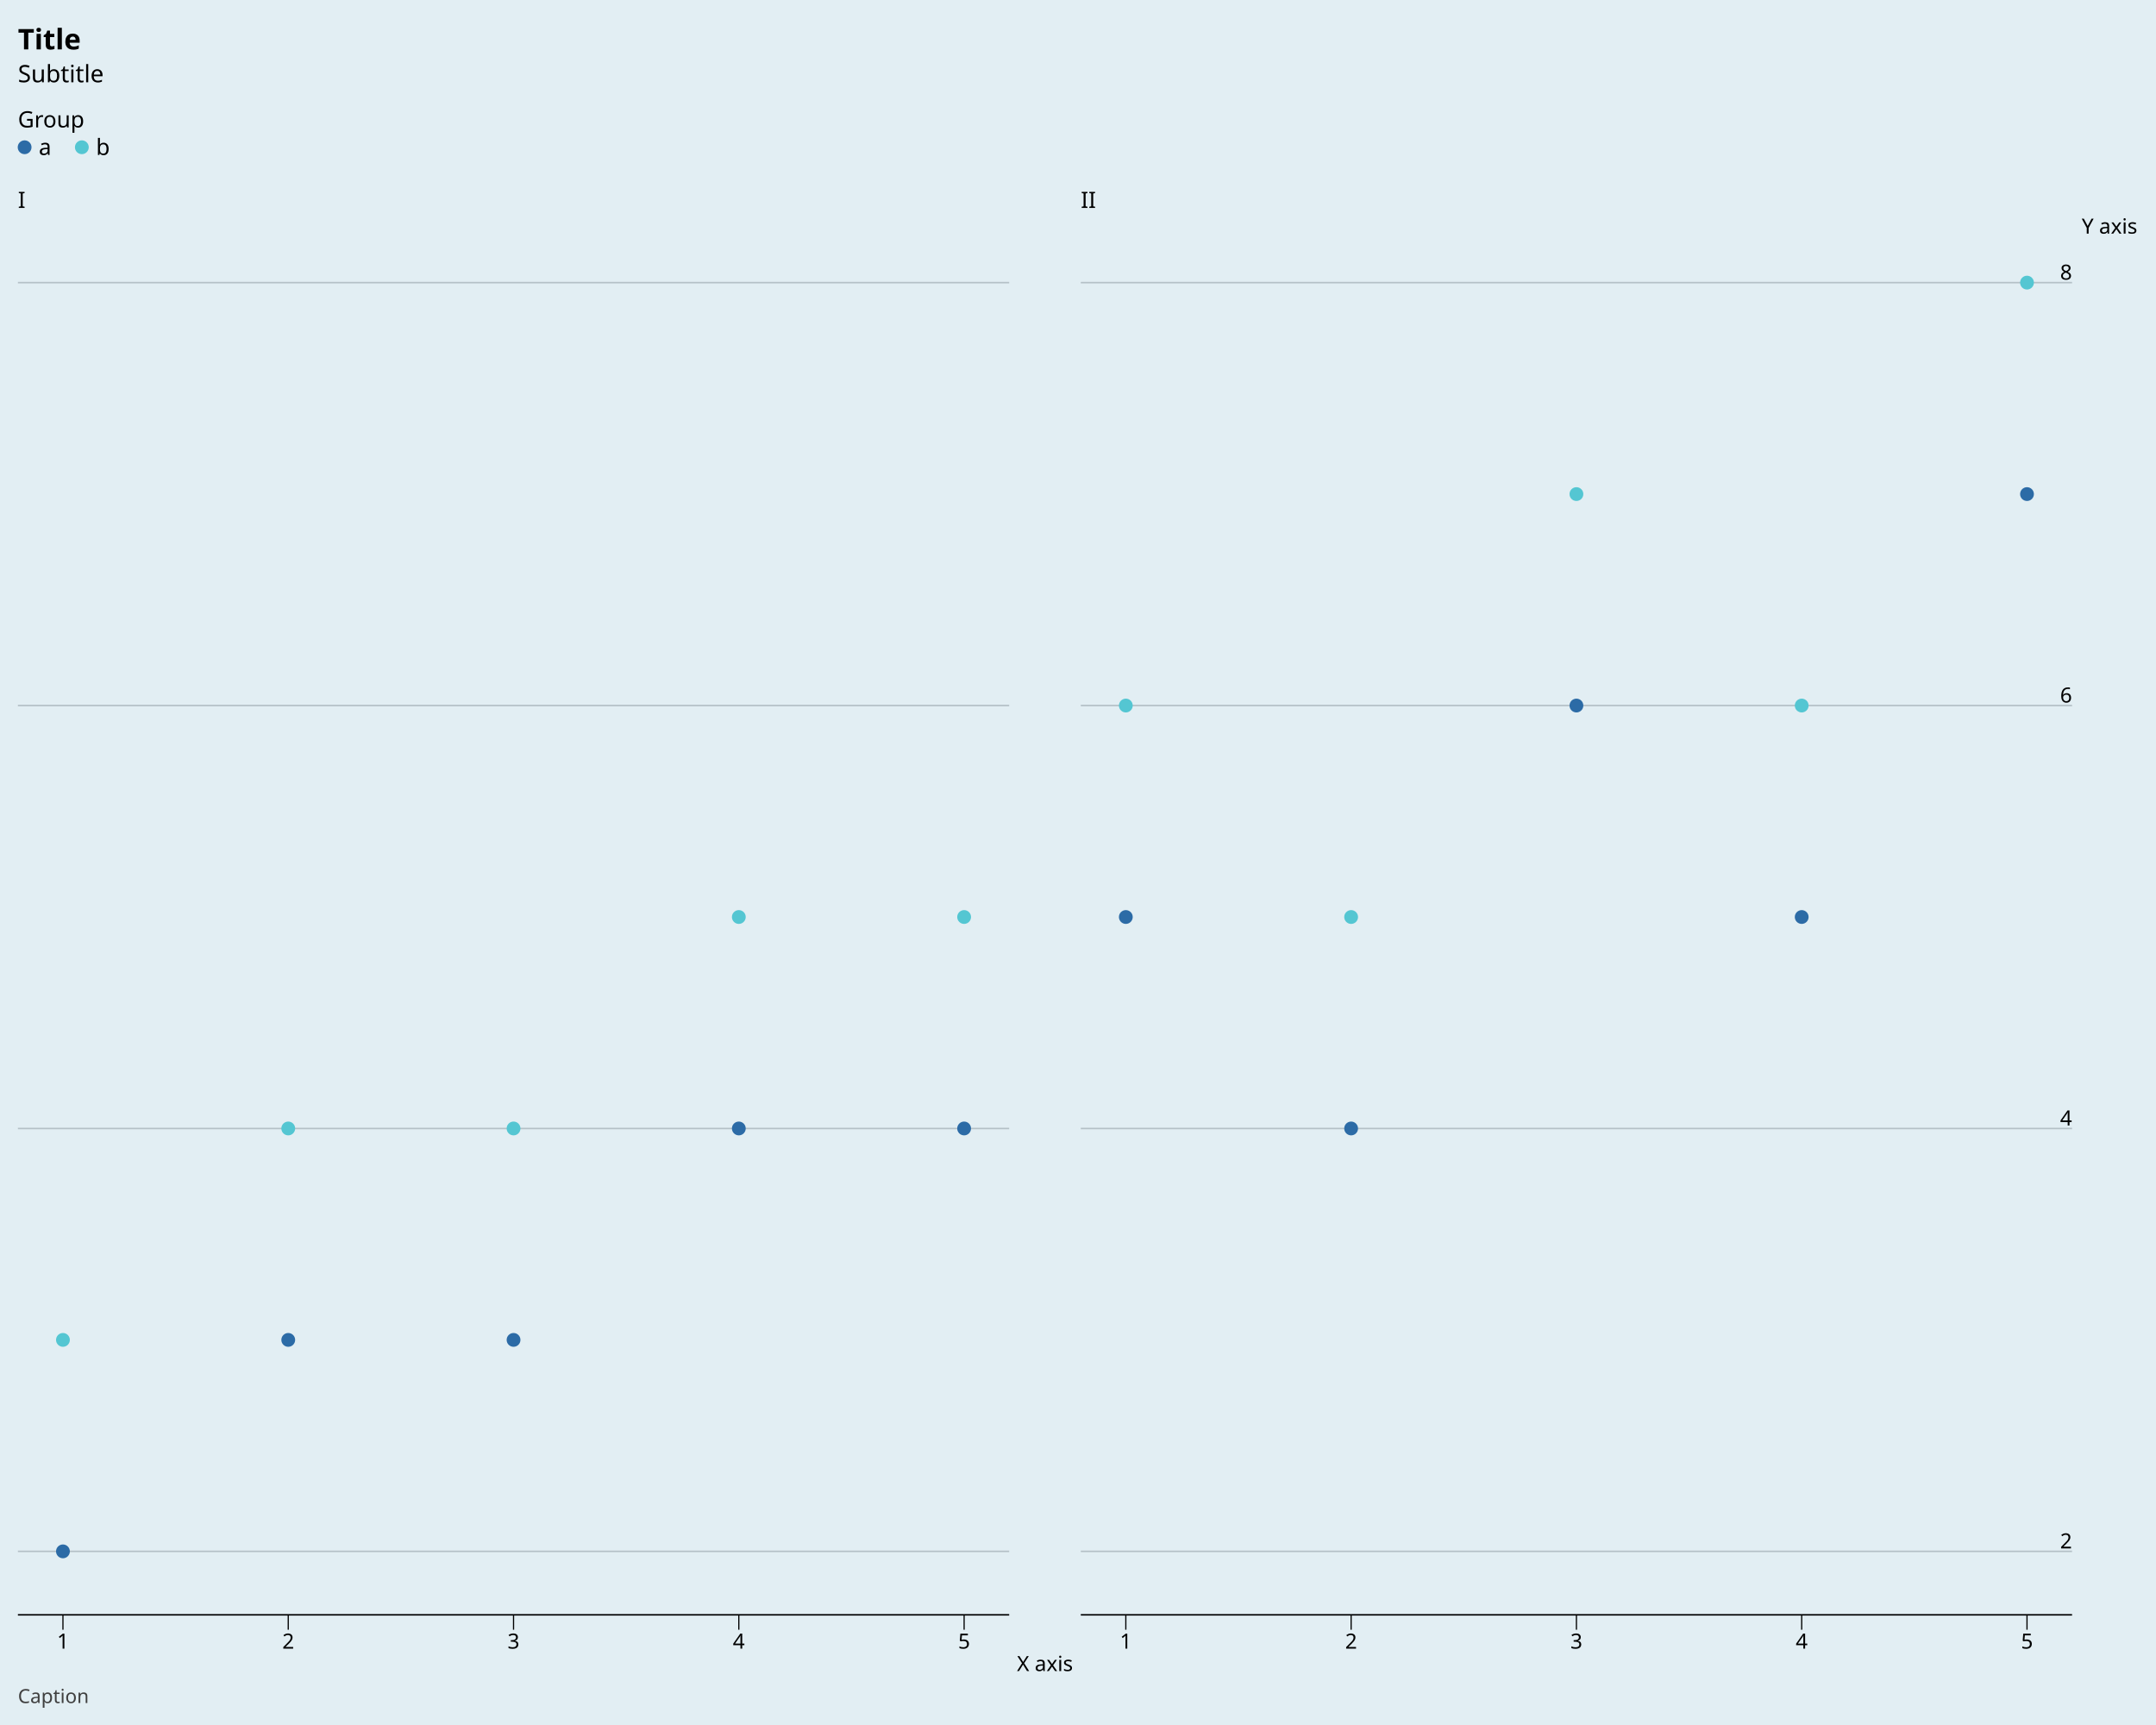
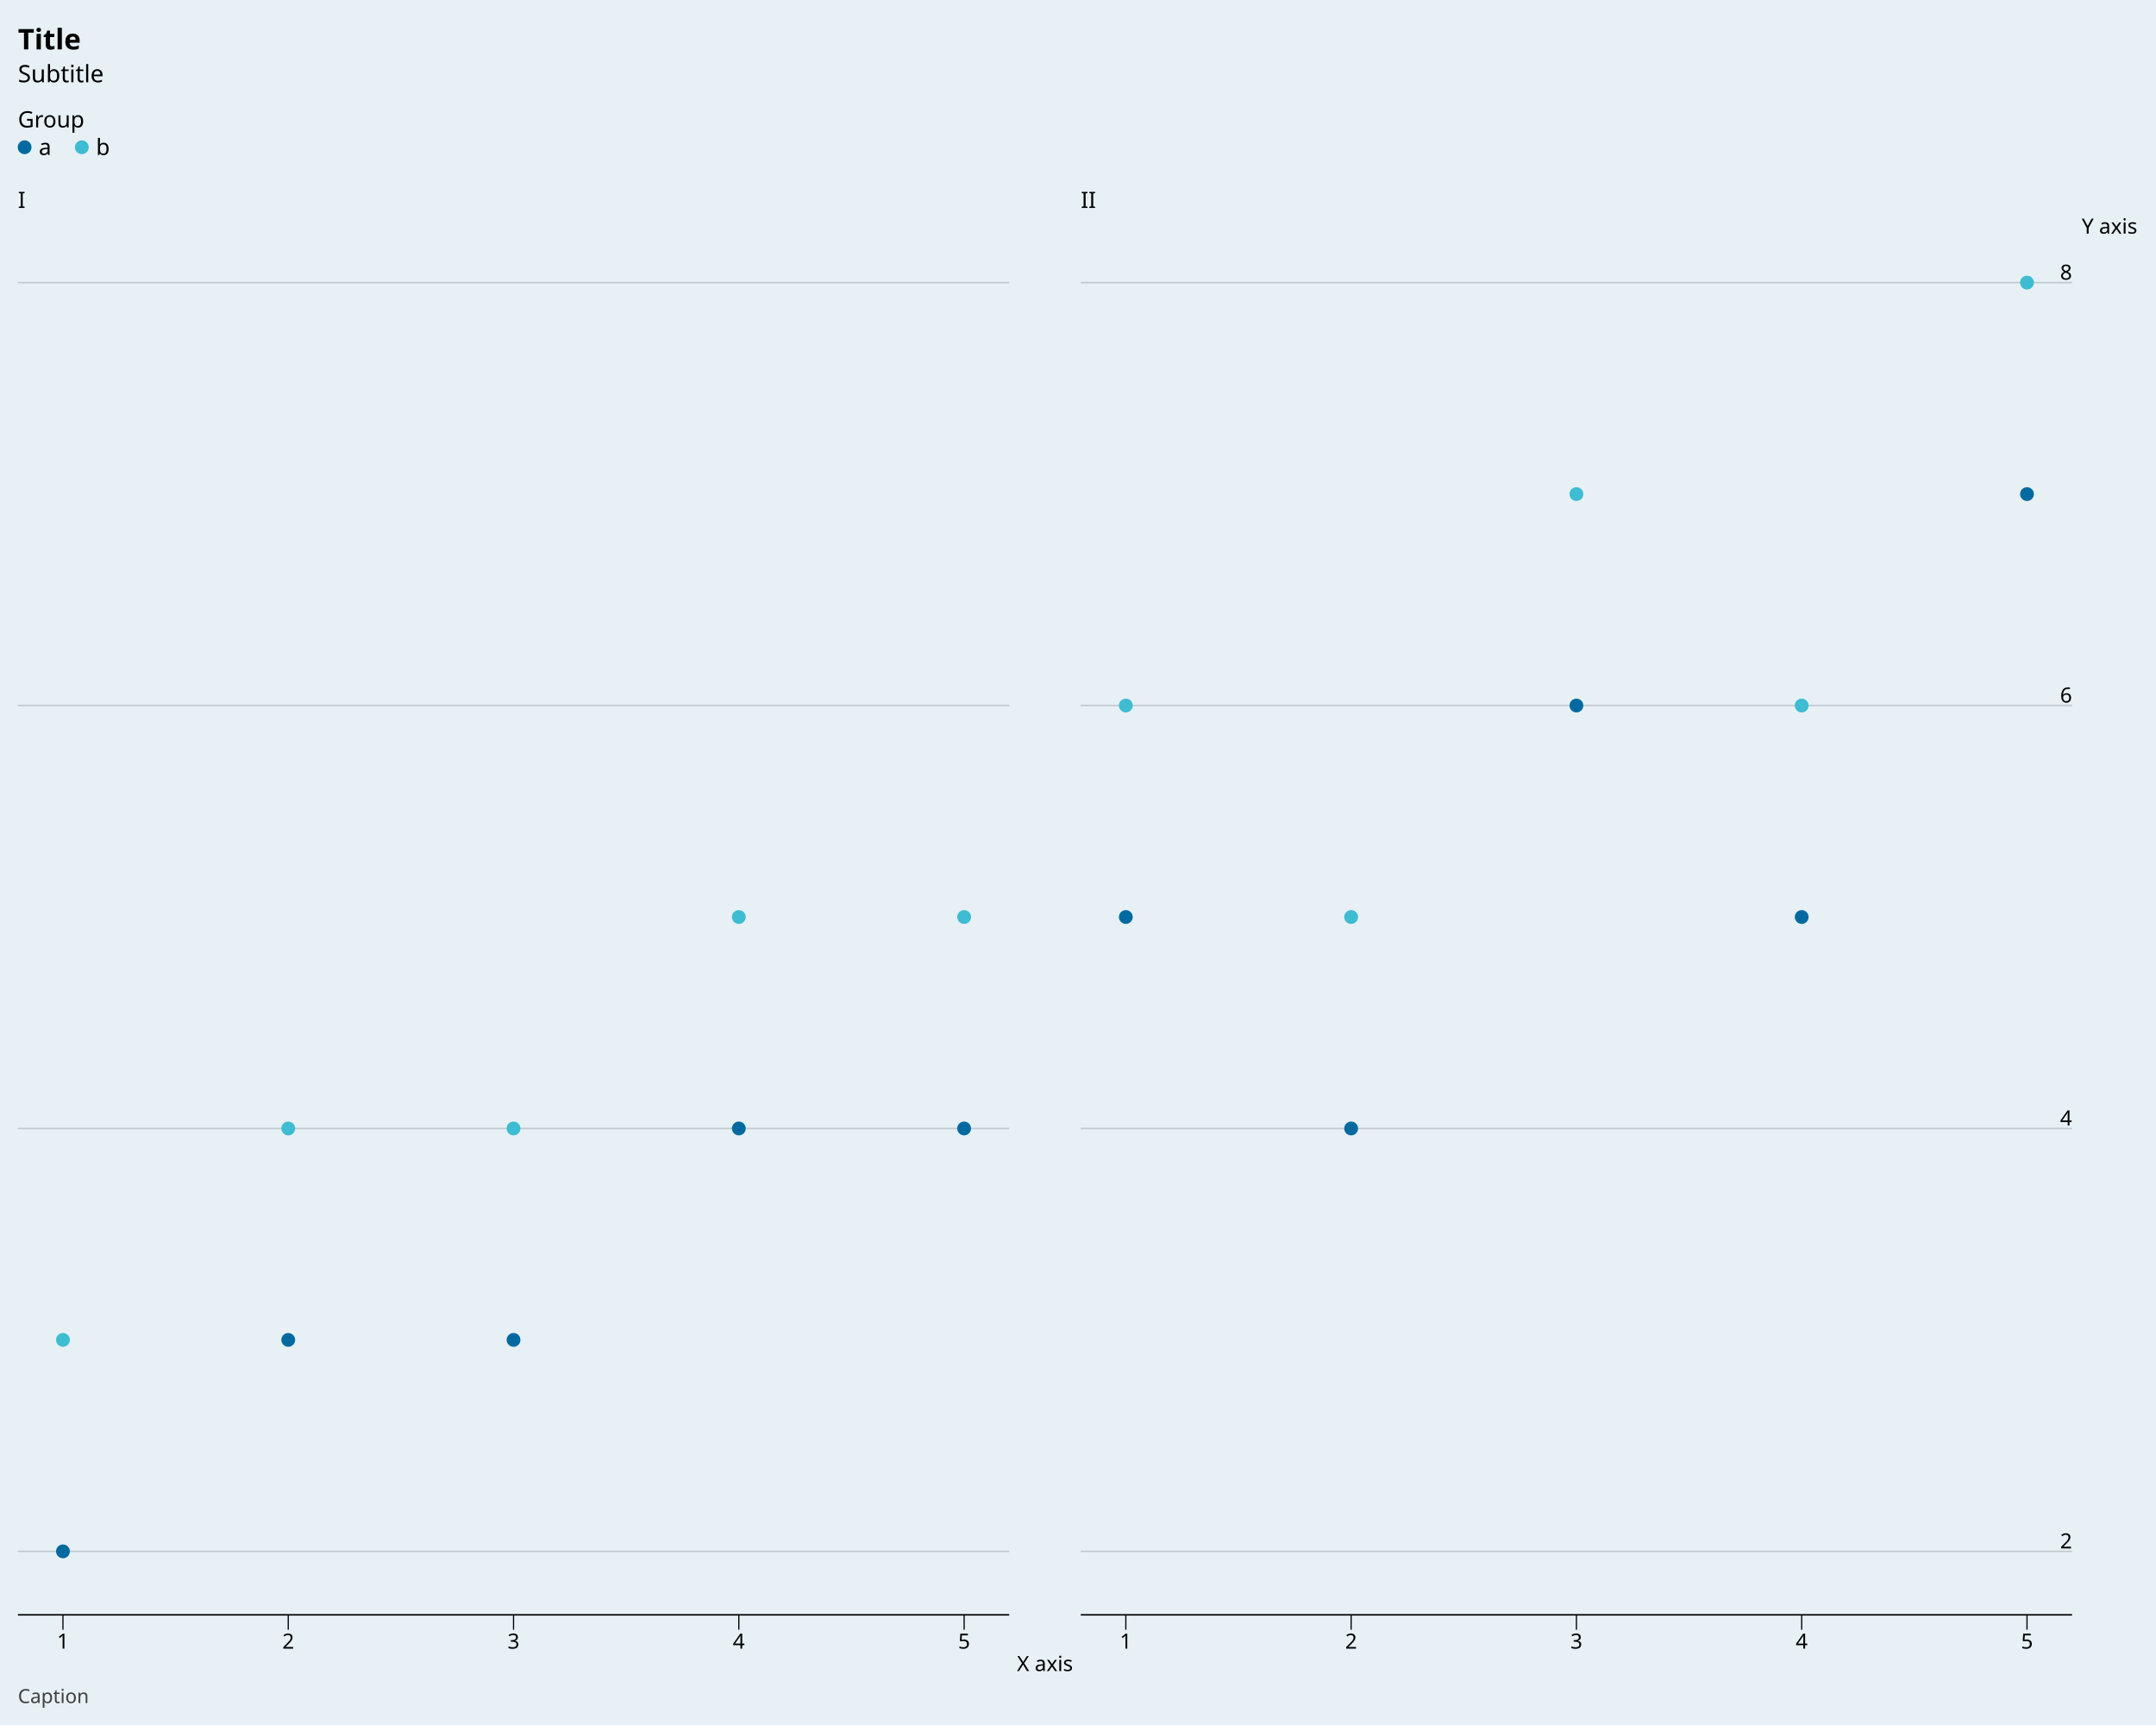
<svg xmlns="http://www.w3.org/2000/svg" class="svglite" data-engine-version="2.0" width="720.00pt" height="576.00pt" viewBox="0 0 720.00 576.00">
  <defs>
    <style type="text/css">
    .svglite line, .svglite polyline, .svglite polygon, .svglite path, .svglite rect, .svglite circle {
      fill: none;
      stroke: #000000;
      stroke-linecap: round;
      stroke-linejoin: round;
      stroke-miterlimit: 10.00;
    }
  </style>
  </defs>
  <rect width="100%" height="100%" style="stroke: none; fill: #FFFFFF;" />
  <defs>
    <clipPath id="cpMC4wMHw3MjAuMDB8MC4wMHw1NzYuMDA=">
      <rect x="0.00" y="0.00" width="720.00" height="576.00" />
    </clipPath>
  </defs>
  <g clip-path="url(#cpMC4wMHw3MjAuMDB8MC4wMHw1NzYuMDA=)">
-     <rect x="0" y="0.00" width="720.00" height="576.00" style="stroke-width: 0.50; stroke: none; fill: #E2EEF3;" />
+     <rect x="0" y="0.00" width="720.00" height="576.00" style="stroke-width: 0.50; stroke: none; fill: #E7F0F5;" />
  </g>
  <defs>
    <clipPath id="cpNS45OHwzMzcuMDJ8NzMuMTl8NTM5LjIx">
      <rect x="5.98" y="73.19" width="331.04" height="466.01" />
    </clipPath>
  </defs>
  <g clip-path="url(#cpNS45OHwzMzcuMDJ8NzMuMTl8NTM5LjIx)">
-     <polyline points="5.98,518.02 337.02,518.02 " style="stroke-width: 0.50; stroke: #B4C0C6; stroke-linecap: butt;" />
-     <polyline points="5.98,376.81 337.02,376.81 " style="stroke-width: 0.50; stroke: #B4C0C6; stroke-linecap: butt;" />
-     <polyline points="5.98,235.59 337.02,235.59 " style="stroke-width: 0.50; stroke: #B4C0C6; stroke-linecap: butt;" />
-     <polyline points="5.98,94.37 337.02,94.37 " style="stroke-width: 0.50; stroke: #B4C0C6; stroke-linecap: butt;" />
-     <circle cx="21.02" cy="518.02" r="1.95" style="stroke-width: 0.71; stroke: #2C6BA6; fill: #2C6BA6;" />
-     <circle cx="171.50" cy="447.41" r="1.95" style="stroke-width: 0.71; stroke: #2C6BA6; fill: #2C6BA6;" />
-     <circle cx="321.97" cy="376.81" r="1.95" style="stroke-width: 0.71; stroke: #2C6BA6; fill: #2C6BA6;" />
-     <circle cx="96.26" cy="447.41" r="1.95" style="stroke-width: 0.71; stroke: #2C6BA6; fill: #2C6BA6;" />
-     <circle cx="246.73" cy="376.81" r="1.95" style="stroke-width: 0.71; stroke: #2C6BA6; fill: #2C6BA6;" />
-     <circle cx="21.02" cy="447.41" r="1.95" style="stroke-width: 0.71; stroke: #54C6D2; fill: #54C6D2;" />
-     <circle cx="171.50" cy="376.81" r="1.95" style="stroke-width: 0.71; stroke: #54C6D2; fill: #54C6D2;" />
-     <circle cx="321.97" cy="306.20" r="1.95" style="stroke-width: 0.71; stroke: #54C6D2; fill: #54C6D2;" />
-     <circle cx="96.26" cy="376.81" r="1.95" style="stroke-width: 0.71; stroke: #54C6D2; fill: #54C6D2;" />
-     <circle cx="246.73" cy="306.20" r="1.95" style="stroke-width: 0.71; stroke: #54C6D2; fill: #54C6D2;" />
+     <polyline points="5.98,518.02 337.02,518.02 " style="stroke-width: 0.50; stroke: #BFC9CF; stroke-linecap: butt;" />
+     <polyline points="5.98,376.81 337.02,376.81 " style="stroke-width: 0.50; stroke: #BFC9CF; stroke-linecap: butt;" />
+     <polyline points="5.98,235.59 337.02,235.59 " style="stroke-width: 0.50; stroke: #BFC9CF; stroke-linecap: butt;" />
+     <polyline points="5.98,94.37 337.02,94.37 " style="stroke-width: 0.50; stroke: #BFC9CF; stroke-linecap: butt;" />
+     <circle cx="21.02" cy="518.02" r="1.95" style="stroke-width: 0.71; stroke: #006AA0; fill: #006AA0;" />
+     <circle cx="171.50" cy="447.41" r="1.95" style="stroke-width: 0.71; stroke: #006AA0; fill: #006AA0;" />
+     <circle cx="321.97" cy="376.81" r="1.95" style="stroke-width: 0.71; stroke: #006AA0; fill: #006AA0;" />
+     <circle cx="96.26" cy="447.41" r="1.95" style="stroke-width: 0.71; stroke: #006AA0; fill: #006AA0;" />
+     <circle cx="246.73" cy="376.81" r="1.95" style="stroke-width: 0.71; stroke: #006AA0; fill: #006AA0;" />
+     <circle cx="21.02" cy="447.41" r="1.95" style="stroke-width: 0.71; stroke: #3DBCD2; fill: #3DBCD2;" />
+     <circle cx="171.50" cy="376.81" r="1.95" style="stroke-width: 0.71; stroke: #3DBCD2; fill: #3DBCD2;" />
+     <circle cx="321.97" cy="306.20" r="1.95" style="stroke-width: 0.71; stroke: #3DBCD2; fill: #3DBCD2;" />
+     <circle cx="96.26" cy="376.81" r="1.95" style="stroke-width: 0.71; stroke: #3DBCD2; fill: #3DBCD2;" />
+     <circle cx="246.73" cy="306.20" r="1.95" style="stroke-width: 0.71; stroke: #3DBCD2; fill: #3DBCD2;" />
  </g>
  <g clip-path="url(#cpMC4wMHw3MjAuMDB8MC4wMHw1NzYuMDA=)">
</g>
  <defs>
    <clipPath id="cpMzYwLjkzfDY5MS45N3w3My4xOXw1MzkuMjE=">
      <rect x="360.93" y="73.19" width="331.04" height="466.01" />
    </clipPath>
  </defs>
  <g clip-path="url(#cpMzYwLjkzfDY5MS45N3w3My4xOXw1MzkuMjE=)">
-     <polyline points="360.93,518.02 691.97,518.02 " style="stroke-width: 0.50; stroke: #B4C0C6; stroke-linecap: butt;" />
-     <polyline points="360.93,376.81 691.97,376.81 " style="stroke-width: 0.50; stroke: #B4C0C6; stroke-linecap: butt;" />
-     <polyline points="360.93,235.59 691.97,235.59 " style="stroke-width: 0.50; stroke: #B4C0C6; stroke-linecap: butt;" />
-     <polyline points="360.93,94.37 691.97,94.37 " style="stroke-width: 0.50; stroke: #B4C0C6; stroke-linecap: butt;" />
-     <circle cx="451.21" cy="376.81" r="1.95" style="stroke-width: 0.71; stroke: #2C6BA6; fill: #2C6BA6;" />
-     <circle cx="601.68" cy="306.20" r="1.95" style="stroke-width: 0.71; stroke: #2C6BA6; fill: #2C6BA6;" />
-     <circle cx="375.97" cy="306.20" r="1.95" style="stroke-width: 0.71; stroke: #2C6BA6; fill: #2C6BA6;" />
-     <circle cx="526.45" cy="235.59" r="1.95" style="stroke-width: 0.71; stroke: #2C6BA6; fill: #2C6BA6;" />
-     <circle cx="676.92" cy="164.98" r="1.95" style="stroke-width: 0.71; stroke: #2C6BA6; fill: #2C6BA6;" />
-     <circle cx="451.21" cy="306.20" r="1.95" style="stroke-width: 0.71; stroke: #54C6D2; fill: #54C6D2;" />
-     <circle cx="601.68" cy="235.59" r="1.95" style="stroke-width: 0.71; stroke: #54C6D2; fill: #54C6D2;" />
-     <circle cx="375.97" cy="235.59" r="1.95" style="stroke-width: 0.71; stroke: #54C6D2; fill: #54C6D2;" />
-     <circle cx="526.45" cy="164.98" r="1.95" style="stroke-width: 0.71; stroke: #54C6D2; fill: #54C6D2;" />
-     <circle cx="676.92" cy="94.37" r="1.95" style="stroke-width: 0.71; stroke: #54C6D2; fill: #54C6D2;" />
+     <polyline points="360.93,518.02 691.97,518.02 " style="stroke-width: 0.50; stroke: #BFC9CF; stroke-linecap: butt;" />
+     <polyline points="360.93,376.81 691.97,376.81 " style="stroke-width: 0.50; stroke: #BFC9CF; stroke-linecap: butt;" />
+     <polyline points="360.93,235.59 691.97,235.59 " style="stroke-width: 0.50; stroke: #BFC9CF; stroke-linecap: butt;" />
+     <polyline points="360.93,94.37 691.97,94.37 " style="stroke-width: 0.50; stroke: #BFC9CF; stroke-linecap: butt;" />
+     <circle cx="451.21" cy="376.81" r="1.95" style="stroke-width: 0.71; stroke: #006AA0; fill: #006AA0;" />
+     <circle cx="601.68" cy="306.20" r="1.95" style="stroke-width: 0.71; stroke: #006AA0; fill: #006AA0;" />
+     <circle cx="375.97" cy="306.20" r="1.95" style="stroke-width: 0.71; stroke: #006AA0; fill: #006AA0;" />
+     <circle cx="526.45" cy="235.59" r="1.95" style="stroke-width: 0.71; stroke: #006AA0; fill: #006AA0;" />
+     <circle cx="676.92" cy="164.98" r="1.95" style="stroke-width: 0.71; stroke: #006AA0; fill: #006AA0;" />
+     <circle cx="451.21" cy="306.20" r="1.95" style="stroke-width: 0.71; stroke: #3DBCD2; fill: #3DBCD2;" />
+     <circle cx="601.68" cy="235.59" r="1.95" style="stroke-width: 0.71; stroke: #3DBCD2; fill: #3DBCD2;" />
+     <circle cx="375.97" cy="235.59" r="1.95" style="stroke-width: 0.71; stroke: #3DBCD2; fill: #3DBCD2;" />
+     <circle cx="526.45" cy="164.98" r="1.95" style="stroke-width: 0.71; stroke: #3DBCD2; fill: #3DBCD2;" />
+     <circle cx="676.92" cy="94.37" r="1.95" style="stroke-width: 0.71; stroke: #3DBCD2; fill: #3DBCD2;" />
  </g>
  <g clip-path="url(#cpMC4wMHw3MjAuMDB8MC4wMHw1NzYuMDA=)">
    <text x="5.98" y="69.42" style="font-size: 7.50px; font-family: sans;" textLength="2.08px" lengthAdjust="spacingAndGlyphs">I</text>
    <text x="360.93" y="69.42" style="font-size: 7.50px; font-family: sans;" textLength="4.17px" lengthAdjust="spacingAndGlyphs">II</text>
    <polyline points="5.98,539.21 337.02,539.21 " style="stroke-width: 0.50; stroke-linecap: butt;" />
    <polyline points="21.02,544.19 21.02,539.21 " style="stroke-width: 0.40; stroke-linecap: butt;" />
    <polyline points="96.26,544.19 96.26,539.21 " style="stroke-width: 0.40; stroke-linecap: butt;" />
    <polyline points="171.50,544.19 171.50,539.21 " style="stroke-width: 0.40; stroke-linecap: butt;" />
    <polyline points="246.73,544.19 246.73,539.21 " style="stroke-width: 0.40; stroke-linecap: butt;" />
    <polyline points="321.97,544.19 321.97,539.21 " style="stroke-width: 0.40; stroke-linecap: butt;" />
    <text x="21.02" y="550.50" text-anchor="middle" style="font-size: 7.00px; font-family: sans;" textLength="3.89px" lengthAdjust="spacingAndGlyphs">1</text>
    <text x="96.26" y="550.50" text-anchor="middle" style="font-size: 7.00px; font-family: sans;" textLength="3.89px" lengthAdjust="spacingAndGlyphs">2</text>
    <text x="171.50" y="550.50" text-anchor="middle" style="font-size: 7.00px; font-family: sans;" textLength="3.89px" lengthAdjust="spacingAndGlyphs">3</text>
    <text x="246.73" y="550.50" text-anchor="middle" style="font-size: 7.00px; font-family: sans;" textLength="3.89px" lengthAdjust="spacingAndGlyphs">4</text>
    <text x="321.97" y="550.50" text-anchor="middle" style="font-size: 7.00px; font-family: sans;" textLength="3.89px" lengthAdjust="spacingAndGlyphs">5</text>
    <polyline points="360.93,539.21 691.97,539.21 " style="stroke-width: 0.50; stroke-linecap: butt;" />
    <polyline points="375.97,544.19 375.97,539.21 " style="stroke-width: 0.40; stroke-linecap: butt;" />
    <polyline points="451.21,544.19 451.21,539.21 " style="stroke-width: 0.40; stroke-linecap: butt;" />
    <polyline points="526.45,544.19 526.45,539.21 " style="stroke-width: 0.40; stroke-linecap: butt;" />
    <polyline points="601.68,544.19 601.68,539.21 " style="stroke-width: 0.40; stroke-linecap: butt;" />
    <polyline points="676.92,544.19 676.92,539.21 " style="stroke-width: 0.40; stroke-linecap: butt;" />
    <text x="375.97" y="550.50" text-anchor="middle" style="font-size: 7.00px; font-family: sans;" textLength="3.89px" lengthAdjust="spacingAndGlyphs">1</text>
    <text x="451.21" y="550.50" text-anchor="middle" style="font-size: 7.00px; font-family: sans;" textLength="3.89px" lengthAdjust="spacingAndGlyphs">2</text>
    <text x="526.45" y="550.50" text-anchor="middle" style="font-size: 7.00px; font-family: sans;" textLength="3.89px" lengthAdjust="spacingAndGlyphs">3</text>
    <text x="601.68" y="550.50" text-anchor="middle" style="font-size: 7.00px; font-family: sans;" textLength="3.89px" lengthAdjust="spacingAndGlyphs">4</text>
    <text x="676.92" y="550.50" text-anchor="middle" style="font-size: 7.00px; font-family: sans;" textLength="3.89px" lengthAdjust="spacingAndGlyphs">5</text>
    <text x="691.97" y="517.03" text-anchor="end" style="font-size: 7.00px; font-family: sans;" textLength="3.89px" lengthAdjust="spacingAndGlyphs">2</text>
    <text x="691.97" y="375.81" text-anchor="end" style="font-size: 7.00px; font-family: sans;" textLength="3.89px" lengthAdjust="spacingAndGlyphs">4</text>
    <text x="691.97" y="234.59" text-anchor="end" style="font-size: 7.00px; font-family: sans;" textLength="3.89px" lengthAdjust="spacingAndGlyphs">6</text>
    <text x="691.97" y="93.38" text-anchor="end" style="font-size: 7.00px; font-family: sans;" textLength="3.89px" lengthAdjust="spacingAndGlyphs">8</text>
    <text x="348.97" y="557.99" text-anchor="middle" style="font-size: 7.00px; font-family: sans;" textLength="19.07px" lengthAdjust="spacingAndGlyphs">X axis</text>
    <text x="704.49" y="78.01" text-anchor="middle" style="font-size: 7.00px; font-family: sans;" textLength="19.07px" lengthAdjust="spacingAndGlyphs">Y axis</text>
    <text x="5.98" y="42.54" style="font-size: 7.50px; font-family: sans;" textLength="20.85px" lengthAdjust="spacingAndGlyphs">Group</text>
-     <circle cx="8.22" cy="49.17" r="1.95" style="stroke-width: 0.71; stroke: #2C6BA6; fill: #2C6BA6;" />
-     <circle cx="27.33" cy="49.17" r="1.95" style="stroke-width: 0.71; stroke: #54C6D2; fill: #54C6D2;" />
+     <circle cx="8.22" cy="49.17" r="1.95" style="stroke-width: 0.71; stroke: #006AA0; fill: #006AA0;" />
+     <circle cx="27.33" cy="49.17" r="1.95" style="stroke-width: 0.71; stroke: #3DBCD2; fill: #3DBCD2;" />
    <text x="12.95" y="51.75" style="font-size: 7.50px; font-family: sans;" textLength="4.17px" lengthAdjust="spacingAndGlyphs">a</text>
    <text x="32.07" y="51.75" style="font-size: 7.50px; font-family: sans;" textLength="4.17px" lengthAdjust="spacingAndGlyphs">b</text>
    <text x="5.98" y="27.47" style="font-size: 8.00px; font-family: sans;" textLength="26.68px" lengthAdjust="spacingAndGlyphs">Subtitle</text>
    <text x="5.98" y="16.50" style="font-size: 9.50px; font-weight: bold; font-family: sans;" textLength="17.94px" lengthAdjust="spacingAndGlyphs">Title</text>
    <text x="5.98" y="568.67" style="font-size: 6.50px; fill: #404040; font-family: sans;" textLength="22.41px" lengthAdjust="spacingAndGlyphs">Caption</text>
  </g>
</svg>
